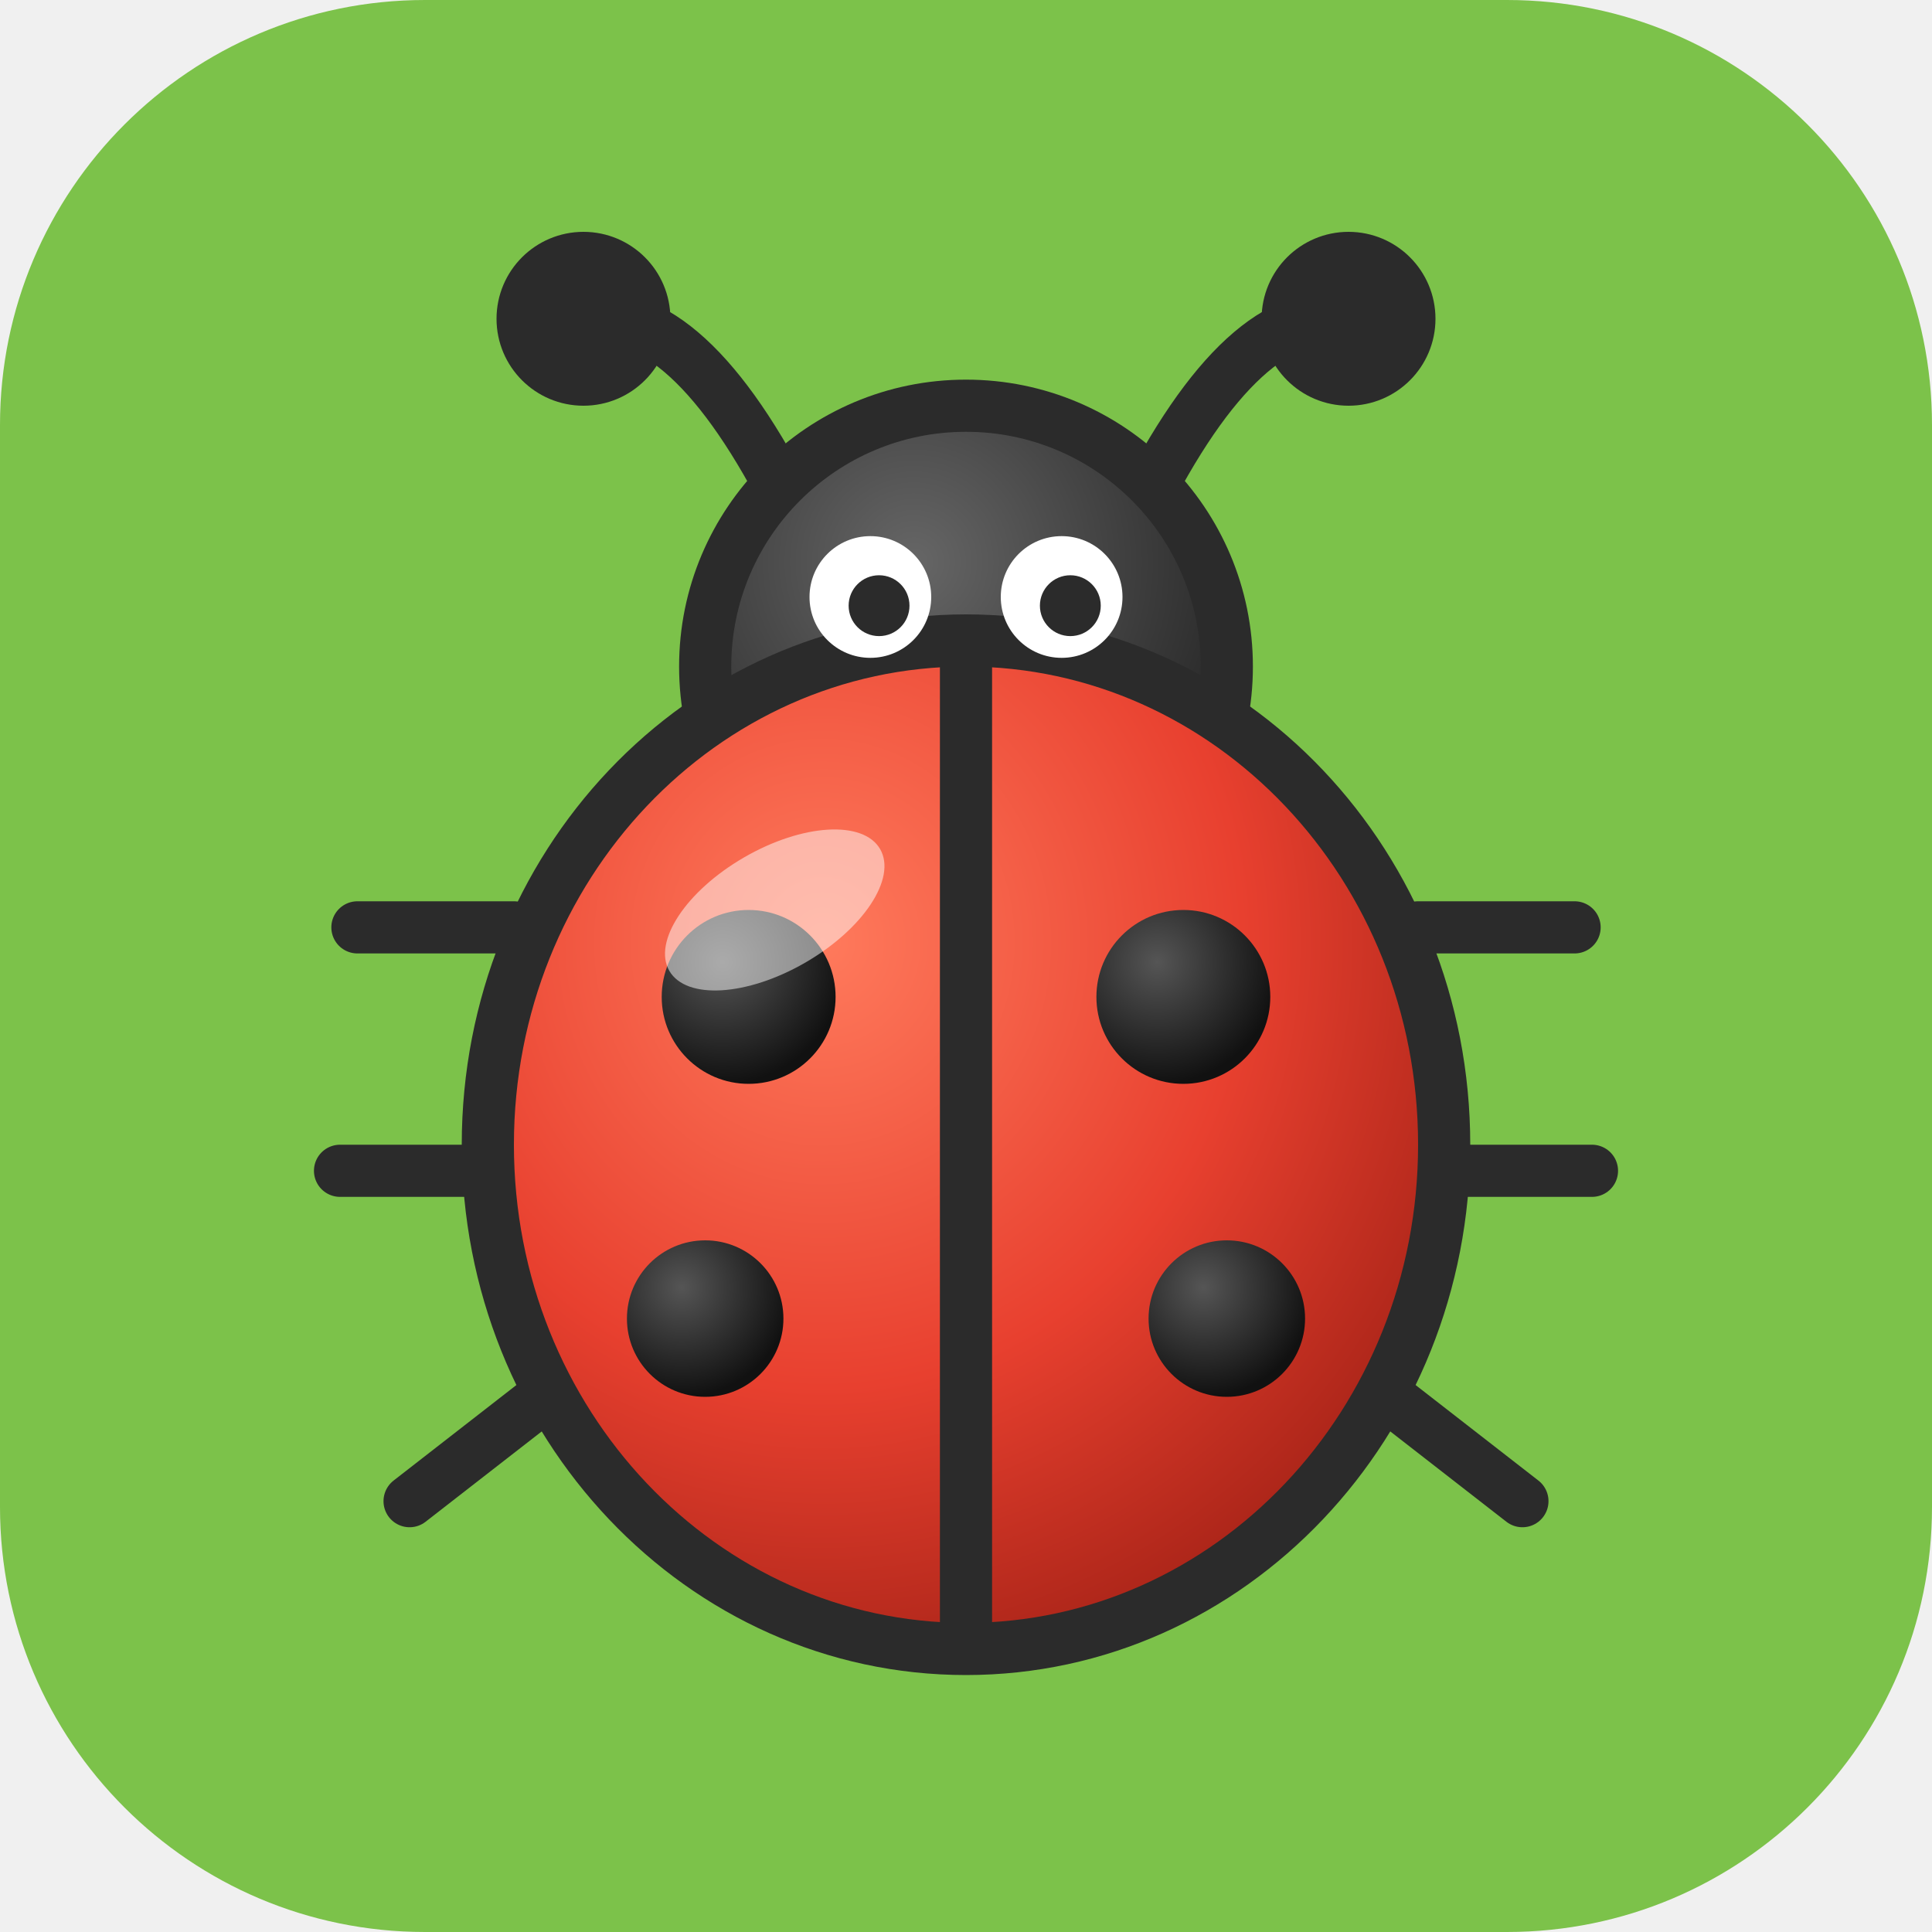
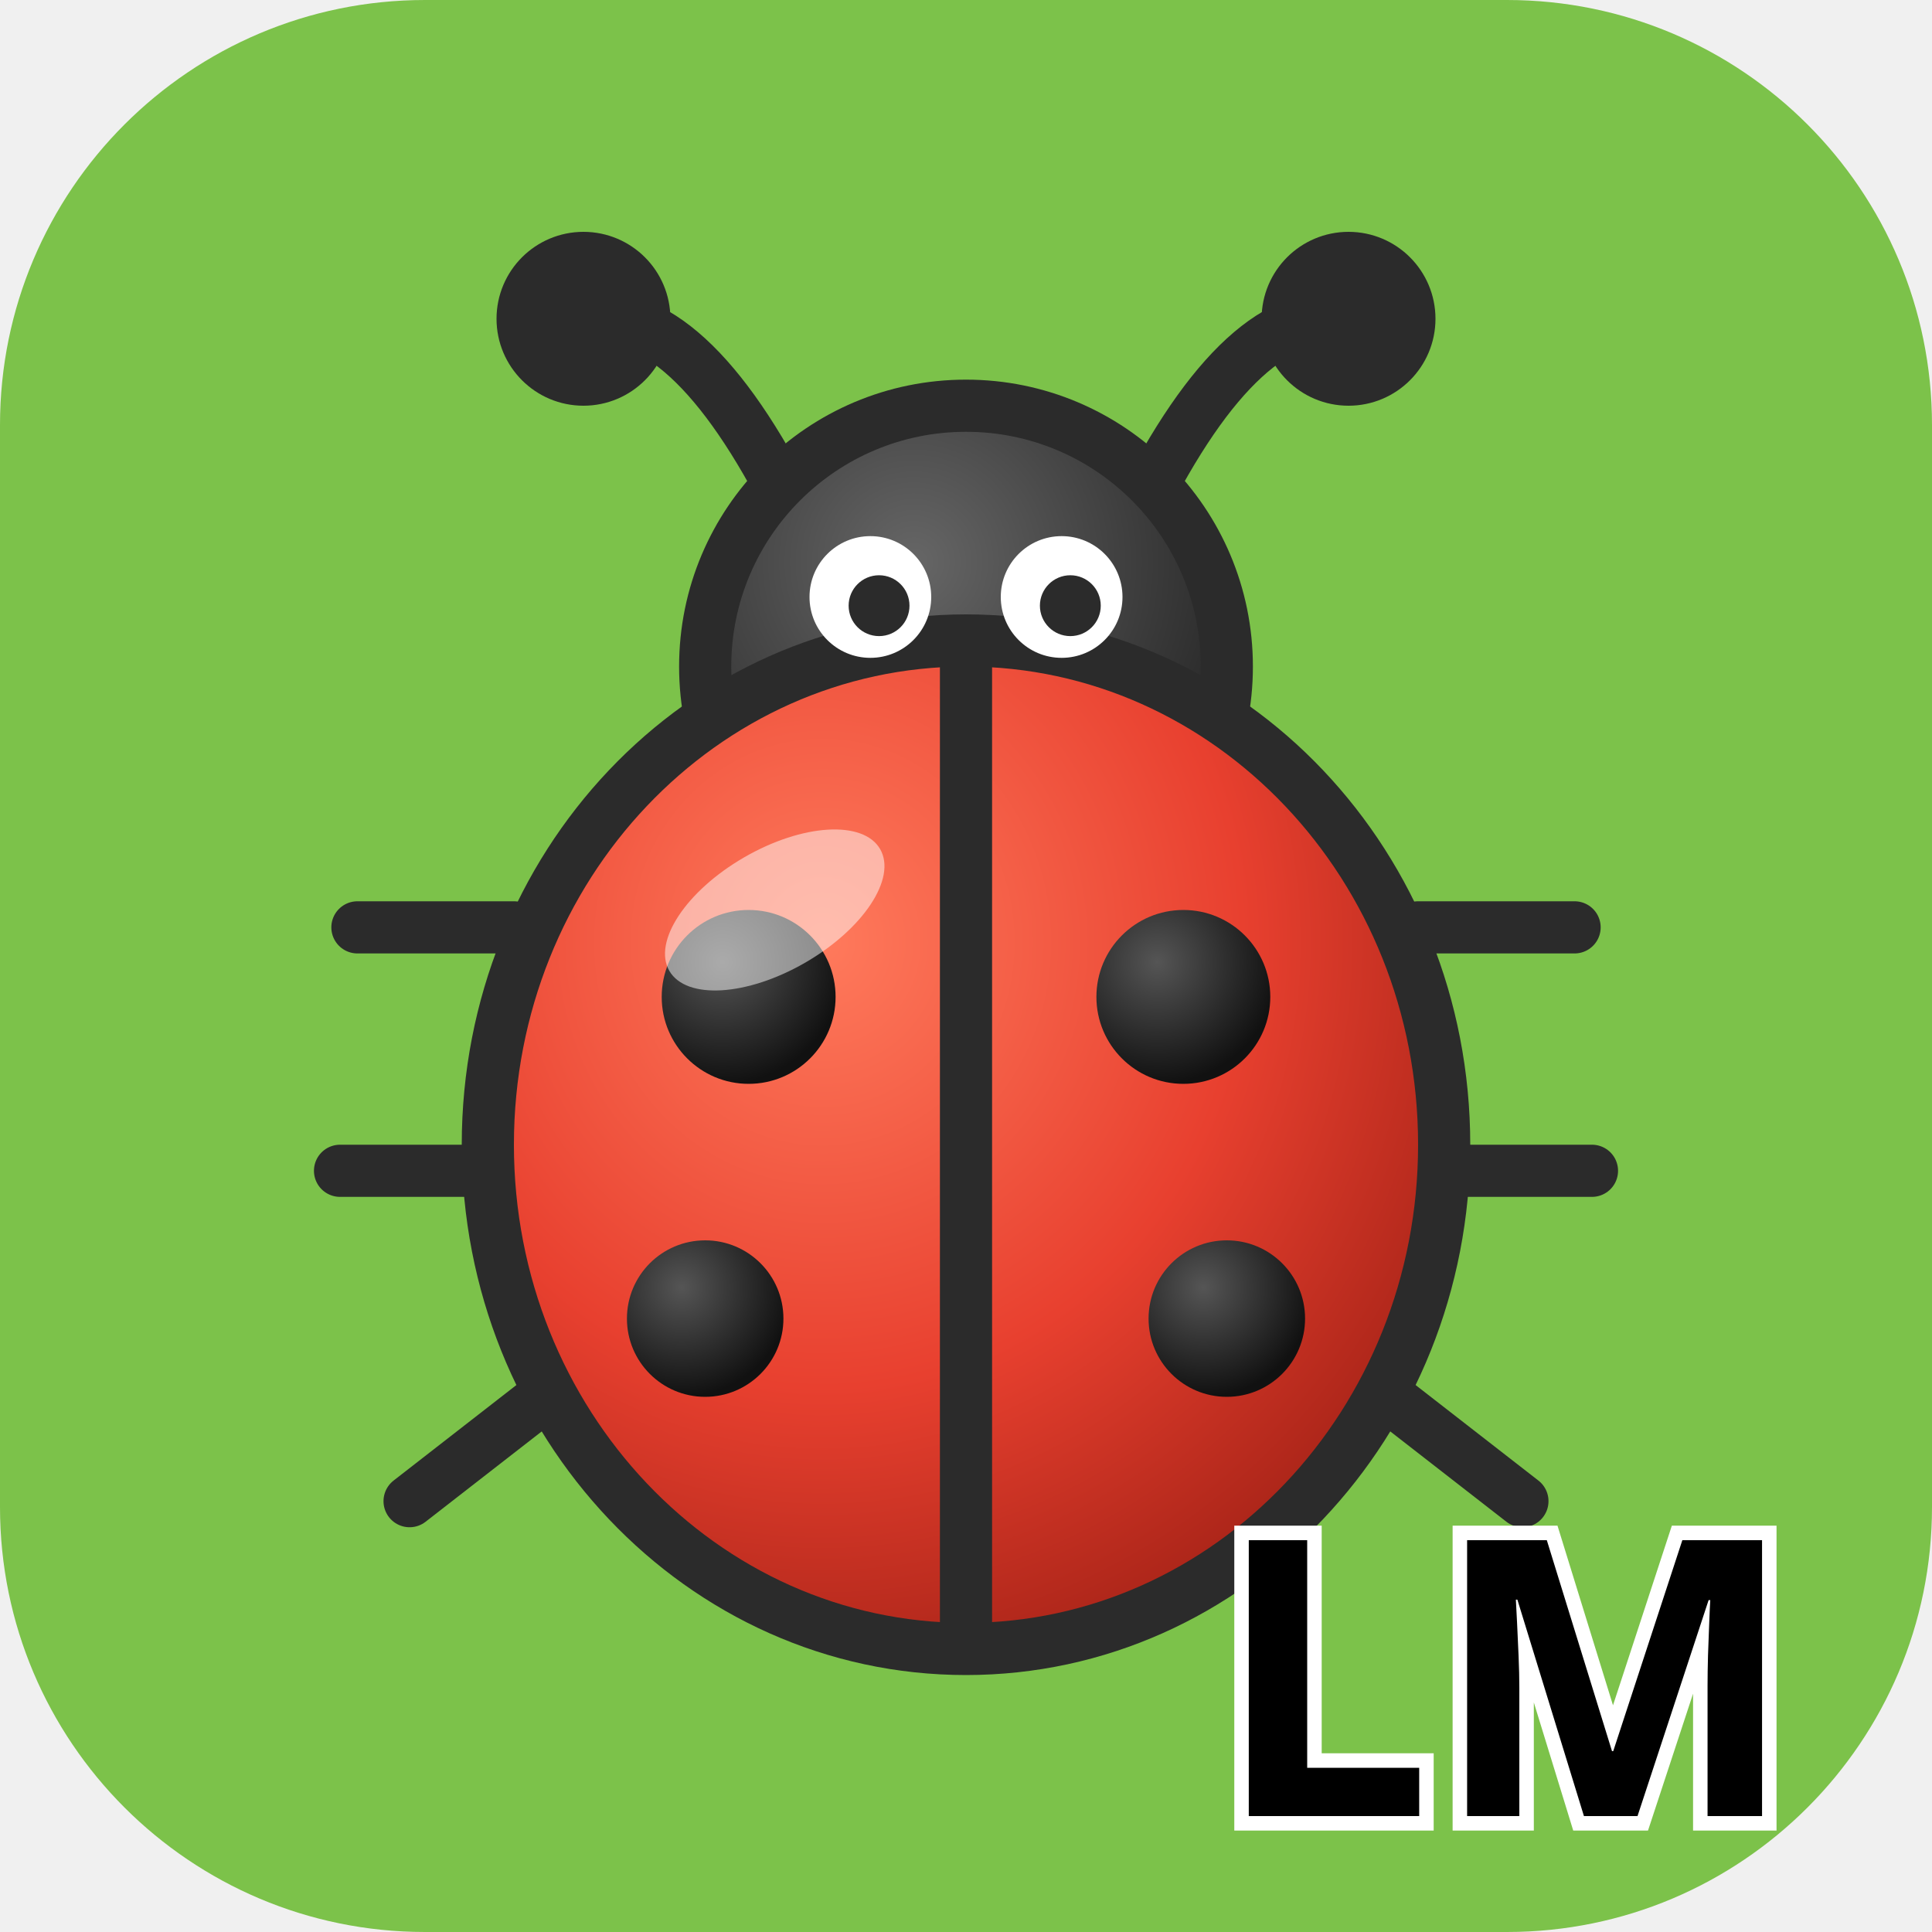
<svg xmlns="http://www.w3.org/2000/svg" viewBox="0 0 200 200">
  <defs>
    <radialGradient id="sh" cx=".35" cy=".3" r=".8">
      <stop offset="0" stop-color="#ff7a5c" />
      <stop offset=".55" stop-color="#e8402f" />
      <stop offset="1" stop-color="#9e1f14" />
    </radialGradient>
    <radialGradient id="hd" cx=".4" cy=".3" r=".8">
      <stop offset="0" stop-color="#666" />
      <stop offset="1" stop-color="#1a1a1a" />
    </radialGradient>
    <radialGradient id="sp" cx=".35" cy=".3" r=".7">
      <stop offset="0" stop-color="#555" />
      <stop offset="1" stop-color="#111" />
    </radialGradient>
  </defs>
  <rect width="200" height="200" rx="44" fill="#7cc24a" />
  <g transform="translate(10 6) scale(.9)">
    <g stroke="#2b2b2b" stroke-width="6" stroke-linecap="round" stroke-linejoin="round">
      <path d="M80 52 Q68 28 56 30 M120 52 Q132 28 144 30" fill="none" />
      <circle cx="56" cy="30" r="7" fill="#2b2b2b" />
      <circle cx="144" cy="30" r="7" fill="#2b2b2b" />
      <path class="a" d="M48 100 H30 M54 152 L36 166 M152 128 H172" />
      <path class="b" d="M48 128 H28 M152 100 H170 M146 152 L164 166" />
      <circle cx="100" cy="70" r="30" fill="url(#hd)" />
      <ellipse cx="100" cy="125" rx="55" ry="58" fill="url(#sh)" />
      <path d="M100 70 V182" fill="none" />
      <g fill="url(#sp)" stroke="none">
        <circle cx="75" cy="108" r="10" />
        <circle cx="125" cy="108" r="10" />
        <circle cx="70" cy="145" r="9" />
        <circle cx="130" cy="145" r="9" />
        <circle cx="100" cy="165" r="0" />
      </g>
    </g>
    <circle cx="89" cy="62" r="7" fill="#fff" />
    <circle cx="111" cy="62" r="7" fill="#fff" />
    <circle cx="90" cy="63" r="3.5" fill="#2b2b2b" />
    <circle cx="112" cy="63" r="3.5" fill="#2b2b2b" />
    <ellipse cx="78" cy="98" rx="14" ry="7" fill="#fff" opacity=".5" transform="rotate(-30 78 98)" />
  </g>
+   <text x="186" y="188" text-anchor="end" font-family="Fredoka,Arial Black,sans-serif" font-weight="900" font-size="40" fill="#000" stroke="#fff" stroke-width="3" paint-order="stroke">LM</text>
</svg>
